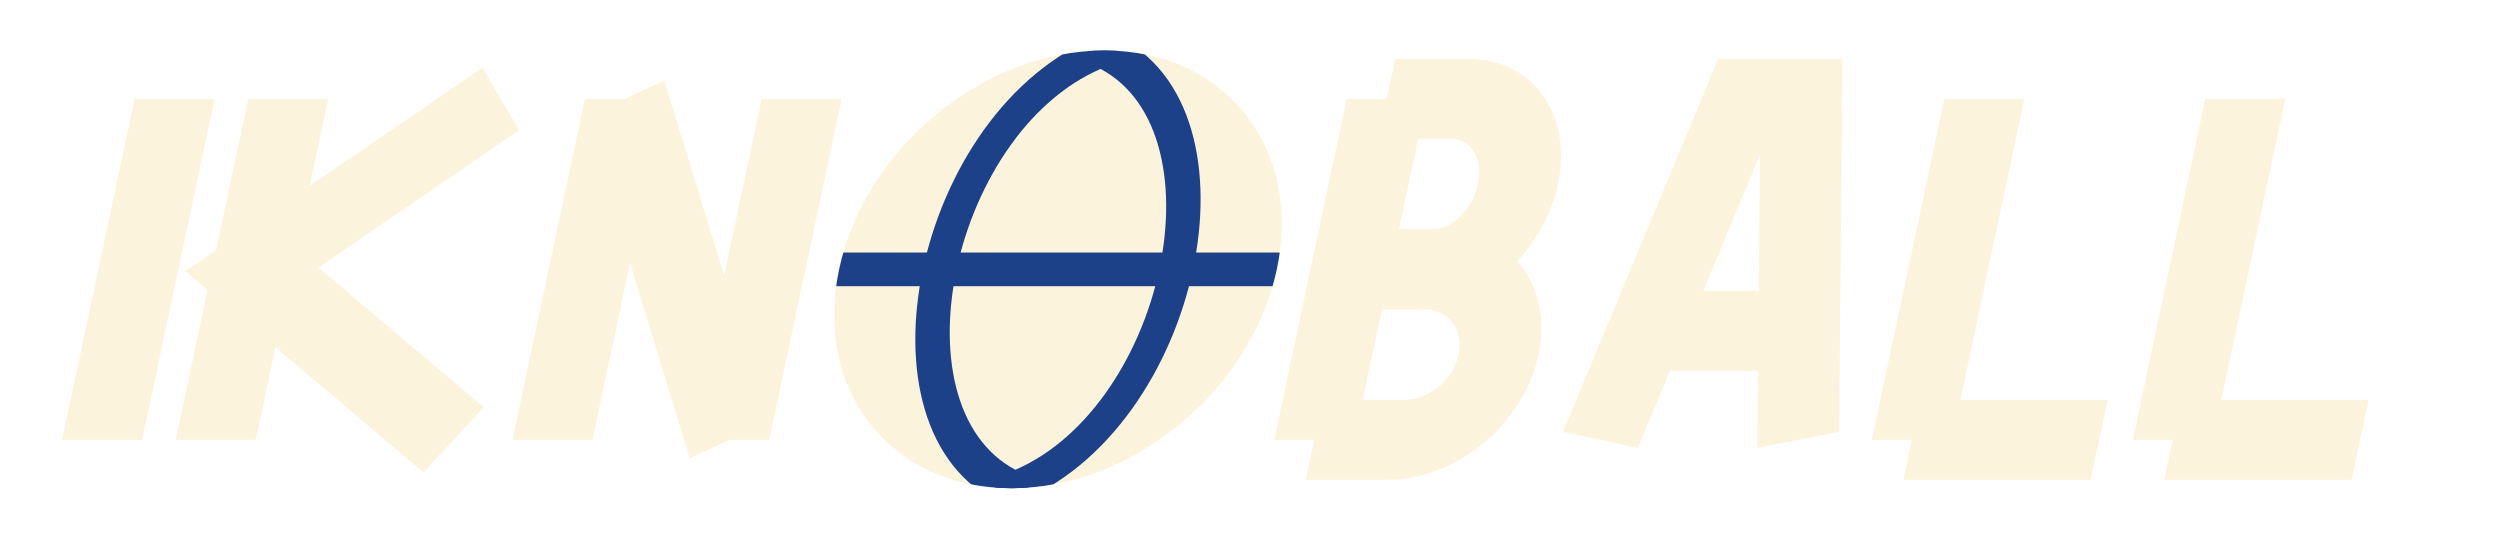
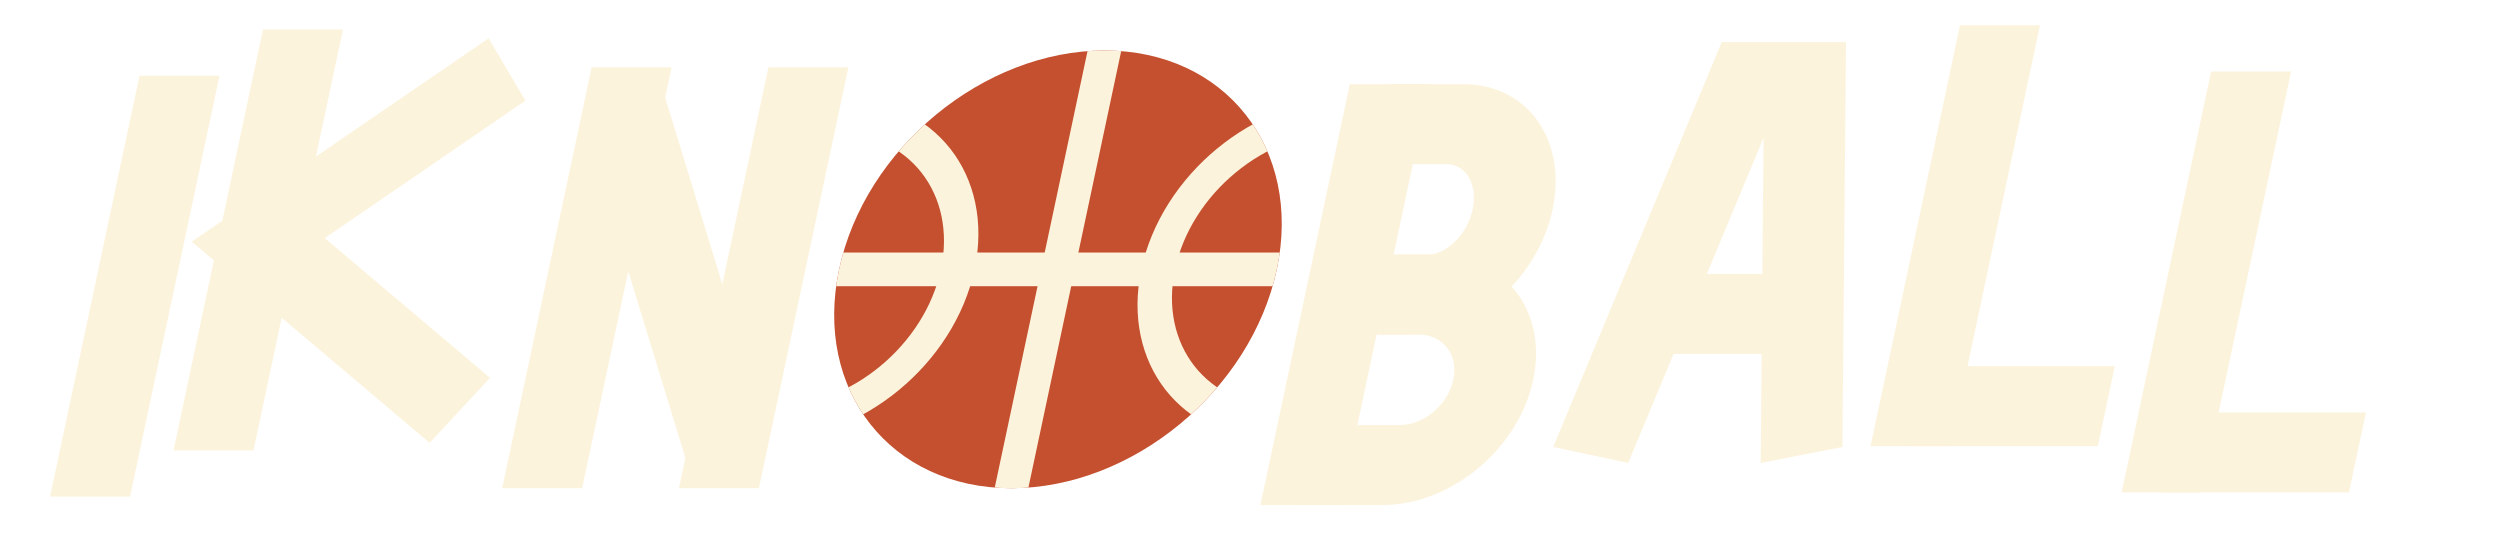
<svg xmlns="http://www.w3.org/2000/svg" viewBox="-34 -14 594 128" role="img" aria-label="IKnoBall">
  <g transform="skewX(-12)">
    <g fill="none" stroke="#FCF3DC" stroke-width="19" stroke-linecap="butt" stroke-linejoin="miter" stroke-miterlimit="8">
-       <g transform="translate(0 0)">
-         <path d="M9.5 9.5V90.5" />
+       <g transform="translate(0 4)">
+         <path d="M9.5 0V100" />
      </g>
-       <g transform="translate(27 0)">
-         <path d="M9.5 9.5V90.5" />
+       <g transform="translate(27 -7)">
+         <path d="M9.5 0V100" />
        <path d="M60 9.5L9.5 50L66 90.5" />
      </g>
-       <g transform="translate(107 0)">
-         <path d="M9.5 9.5V90.5" />
-         <path d="M51.5 9.5V90.5" />
+       <g transform="translate(107 2)">
+         <path d="M9.5 0V100" />
+         <path d="M51.5 0V100" />
        <path d="M9.5 9.5L51.5 90.5" />
      </g>
-       <g transform="translate(288 0)">
-         <path d="M9.5 9.5V90.5" />
+       <g transform="translate(288 6)">
+         <path d="M9.5 0V100" />
        <path d="M9.5 9.5L27 9.5A18 20.25 0 0 1 27 50L9.5 50" />
        <path d="M9.5 50L29 50A20 20.25 0 0 1 29 90.5L9.5 90.5" />
      </g>
-       <g transform="translate(356 0)">
-         <path d="M9.5 90.5L26 9.5L40 9.5L56.5 90.5" />
+       <g transform="translate(356 -4)">
+         <path d="M7.95 98.1L26 9.5L40 9.5L58.05 98.1" />
        <path d="M14.8 64.6L51.2 64.6" />
      </g>
-       <g transform="translate(430 0)">
-         <path d="M9.5 9.5V90.5" />
+       <g transform="translate(430 -8)">
+         <path d="M9.5 0V100" />
        <path d="M9.5 90.5L54 90.5" />
      </g>
-       <g transform="translate(492 0)">
-         <path d="M9.5 9.5V90.5" />
+       <g transform="translate(492 3)">
+         <path d="M9.5 0V100" />
        <path d="M9.5 90.5L54 90.5" />
      </g>
    </g>
-     <circle cx="228" cy="50" r="52" fill="#FCF3DC" />
+     <circle cx="228" cy="50" r="52" fill="#C4502F" />
    <defs>
      <clipPath id="ikb-ball-3">
        <circle cx="228" cy="50" r="52" />
      </clipPath>
    </defs>
-     <g fill="none" stroke="#1C4188" stroke-width="8" stroke-linecap="round" clip-path="url(#ikb-ball-3)">
+     <g fill="none" stroke="#FCF3DC" stroke-width="8" stroke-linecap="round" clip-path="url(#ikb-ball-3)">
      <path d="M176 50H280" />
-       <path d="M228 -2C190.56 13.6 190.56 86.4 228 102" />
-       <path d="M228 -2C265.44 13.6 265.44 86.4 228 102" />
+       <path d="M228 -2V102" />
+       <circle cx="167.628" cy="50" r="36.556" />
+       <circle cx="288.372" cy="50" r="36.556" />
    </g>
  </g>
</svg>
